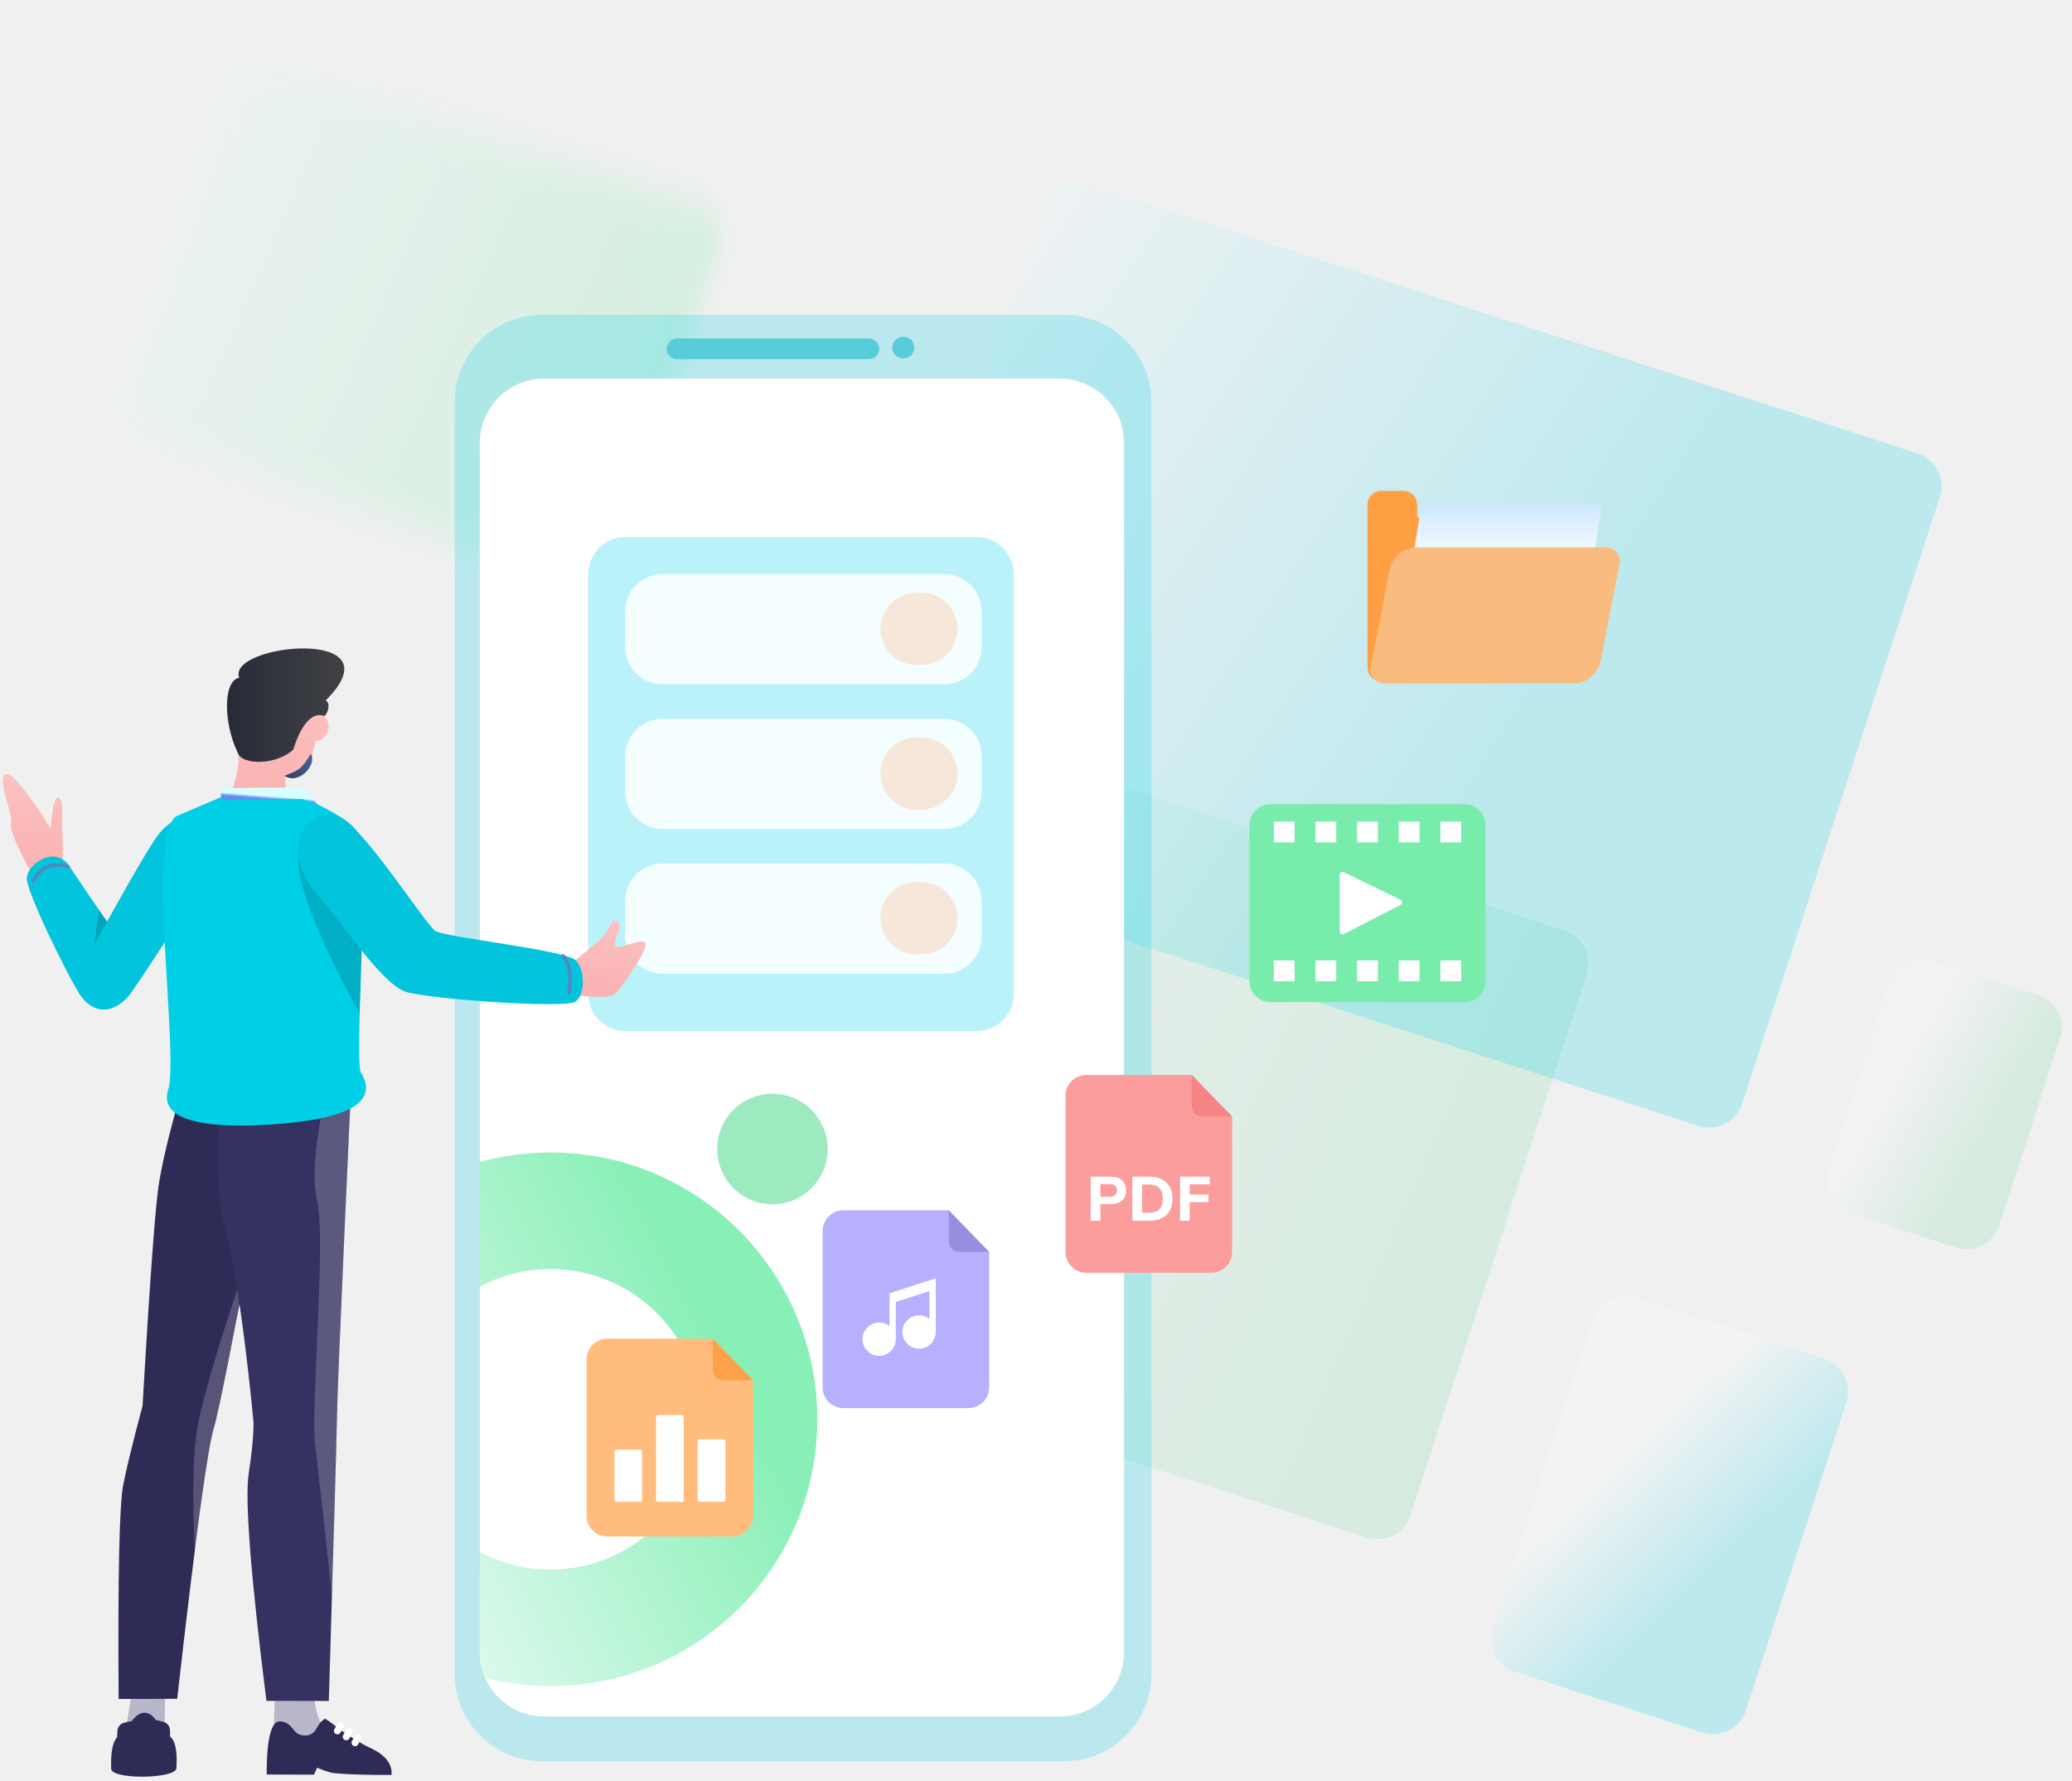
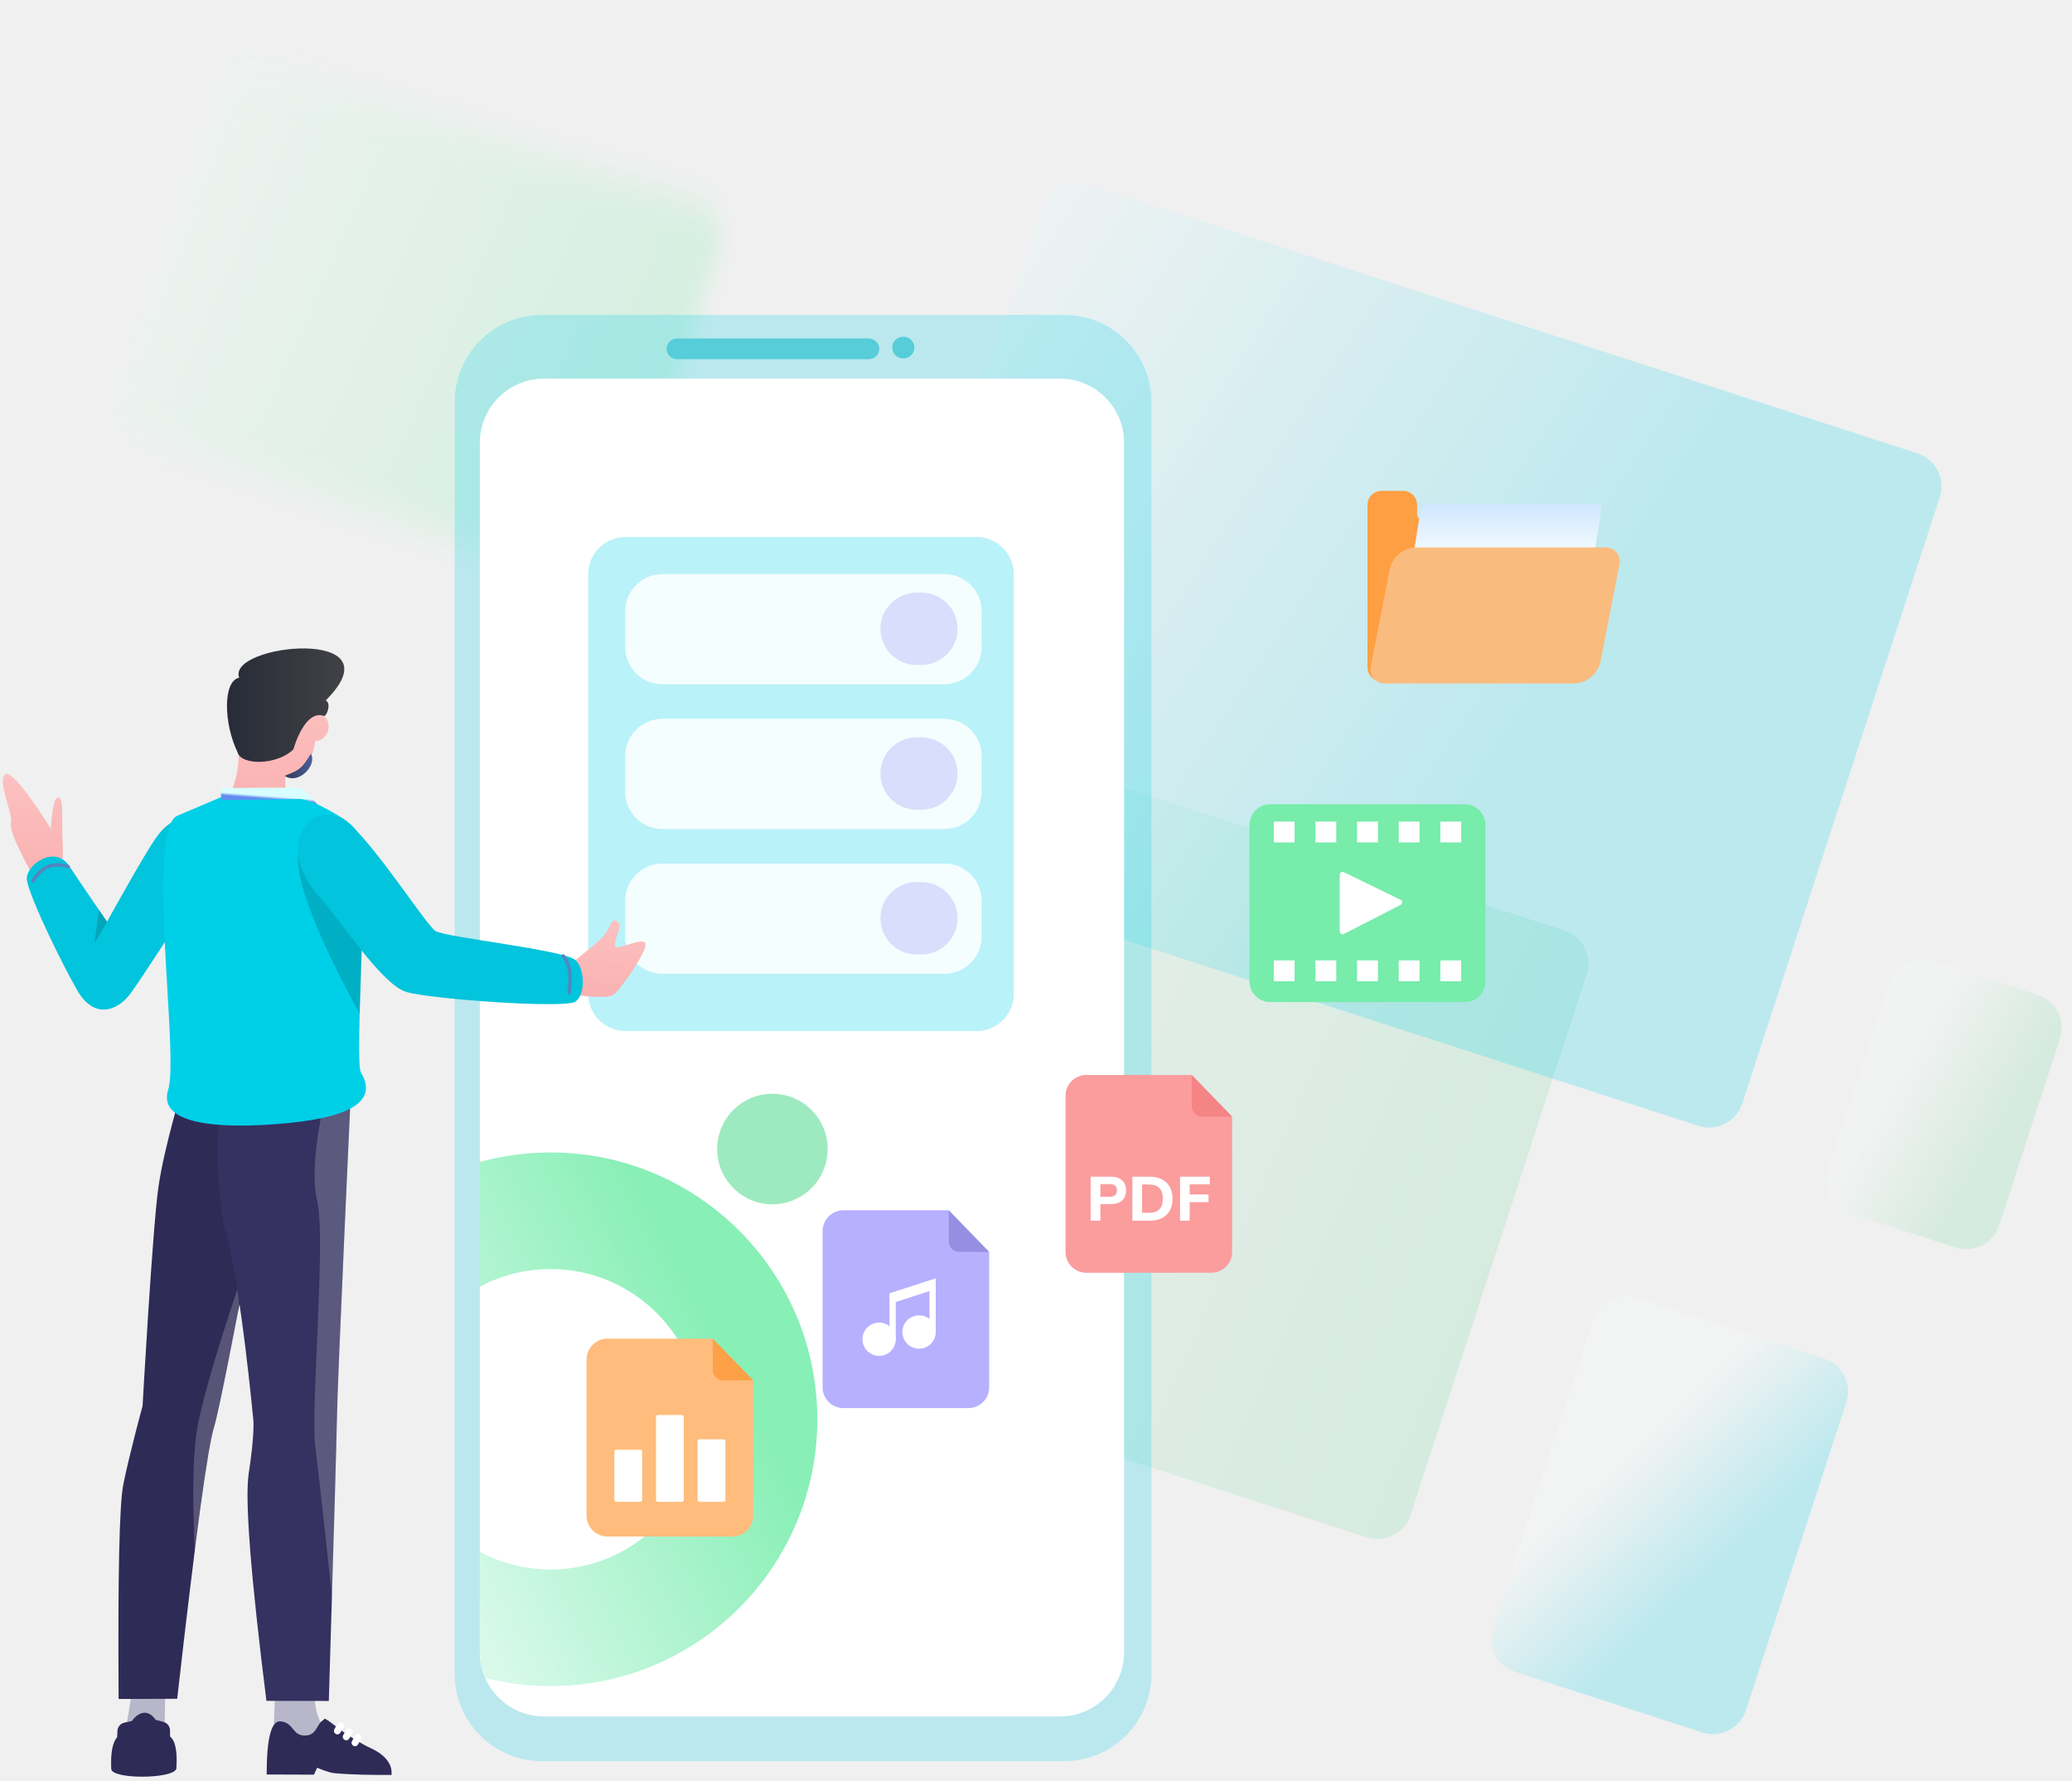
<svg xmlns="http://www.w3.org/2000/svg" xmlns:xlink="http://www.w3.org/1999/xlink" width="597px" height="513px" viewBox="0 0 597 513" version="1.1">
  <defs>
    <linearGradient x1="-27.329%" y1="60.468%" x2="100%" y2="70.075%" id="linearGradient-1">
      <stop stop-color="#FAFEFF" offset="0%" />
      <stop stop-color="#28C76F" offset="100%" />
    </linearGradient>
    <linearGradient x1="-16.145%" y1="50%" x2="63.611%" y2="66.341%" id="linearGradient-2">
      <stop stop-color="#FAFEFF" offset="0%" />
      <stop stop-color="#00CFE8" offset="100%" />
    </linearGradient>
    <linearGradient x1="-27.329%" y1="60.412%" x2="100%" y2="69.966%" id="linearGradient-3">
      <stop stop-color="#FAFEFF" offset="0%" />
      <stop stop-color="#77ECAB" offset="100%" />
    </linearGradient>
    <filter x="-7.9%" y="-10.6%" width="115.8%" height="121.1%" filterUnits="objectBoundingBox" id="filter-4">
      <feGaussianBlur stdDeviation="4" in="SourceGraphic" />
    </filter>
    <linearGradient x1="19.659%" y1="50%" x2="56.243%" y2="79.076%" id="linearGradient-5">
      <stop stop-color="#FAFEFF" offset="0%" />
      <stop stop-color="#00CFE8" offset="100%" />
    </linearGradient>
    <linearGradient x1="14.541%" y1="68.571%" x2="72.927%" y2="85.614%" id="linearGradient-6">
      <stop stop-color="#FAFEFF" offset="0%" />
      <stop stop-color="#28C76F" offset="100%" />
    </linearGradient>
    <path d="M18.522,0 L167.098,0 C177.327,-1.64974968e-14 185.62,8.293 185.62,18.522 L185.62,366.983 C185.62,377.212 177.327,385.505 167.098,385.505 L18.522,385.505 C8.293,385.505 5.42620445e-14,377.212 5.65620158e-14,366.983 L5.65620158e-14,18.522 C5.88619871e-14,8.293 8.293,-1.67360005e-15 18.522,0 Z" id="path-7" />
    <linearGradient x1="0.018%" y1="76.568%" x2="81.727%" y2="34.516%" id="linearGradient-9">
      <stop stop-color="#F8FDFF" offset="0%" />
      <stop stop-color="#88EFB6" offset="100%" />
    </linearGradient>
    <linearGradient x1="62.11%" y1="31.381%" x2="62.11%" y2="-27.478%" id="linearGradient-10">
      <stop stop-color="#F8FDFF" offset="0%" />
      <stop stop-color="#AAD4FF" offset="100%" />
    </linearGradient>
    <linearGradient x1="44.165%" y1="-28.186%" x2="50%" y2="91.05%" id="linearGradient-11">
      <stop stop-color="#FDC6C6" offset="0%" />
      <stop stop-color="#FAB2B2" offset="100%" />
    </linearGradient>
    <linearGradient x1="91.808%" y1="88.138%" x2="-20.059%" y2="88.138%" id="linearGradient-12">
      <stop stop-color="#3F4044" offset="0%" />
      <stop stop-color="#222735" offset="100%" />
    </linearGradient>
    <linearGradient x1="-18.144%" y1="57.498%" x2="171.028%" y2="78.712%" id="linearGradient-13">
      <stop stop-color="#4D63A0" offset="0%" />
      <stop stop-color="#222735" offset="100%" />
    </linearGradient>
    <linearGradient x1="47.464%" y1="-28.186%" x2="50%" y2="91.05%" id="linearGradient-14">
      <stop stop-color="#FDC6C6" offset="0%" />
      <stop stop-color="#FAB2B2" offset="100%" />
    </linearGradient>
    <linearGradient x1="62.492%" y1="44.072%" x2="69.153%" y2="58.936%" id="linearGradient-15">
      <stop stop-color="#D7FFFF" offset="0%" />
      <stop stop-color="#648BF0" offset="100%" />
    </linearGradient>
    <linearGradient x1="42.314%" y1="-27.819%" x2="50%" y2="90.858%" id="linearGradient-16">
      <stop stop-color="#FDC6C6" offset="0%" />
      <stop stop-color="#FAB2B2" offset="100%" />
    </linearGradient>
  </defs>
  <g id="📝-Pages-New" stroke="none" stroke-width="1" fill="none" fill-rule="evenodd">
    <g id="Under-Maintenance" transform="translate(-422, -285)">
      <g id="Illustration" transform="translate(422, 300)">
        <g id="Shape" transform="translate(31, 0)">
          <path d="M171.745,213.977 L396.818,213.805 C402.341,213.801 406.821,218.275 406.826,223.798 C406.826,223.803 406.826,223.808 406.826,223.813 L406.7,387.728 C406.696,393.245 402.225,397.716 396.708,397.721 L171.635,397.893 C166.112,397.897 161.631,393.423 161.627,387.9 C161.627,387.895 161.627,387.89 161.627,387.885 L161.753,223.97 C161.757,218.453 166.228,213.981 171.745,213.977 Z" id="Rectangle" fill="url(#linearGradient-1)" opacity="0.129" transform="translate(284.2264, 305.849) rotate(18) translate(-284.2264, -305.849) " />
          <path d="M244.167,71.88 L496.139,71.688 C501.662,71.684 506.142,76.157 506.146,81.68 C506.146,81.685 506.146,81.69 506.146,81.696 L506.006,265.494 C506.001,271.011 501.53,275.482 496.013,275.486 L244.042,275.678 C238.519,275.683 234.039,271.209 234.034,265.686 C234.034,265.681 234.034,265.676 234.034,265.671 L234.175,81.873 C234.179,76.356 238.651,71.885 244.167,71.88 Z" id="Rectangle" fill="url(#linearGradient-2)" opacity="0.216" transform="translate(370.0903, 173.6832) rotate(18) translate(-370.0903, -173.6832) " />
          <path d="M23.998,20.908 L155.425,20.807 C160.948,20.803 165.428,25.277 165.432,30.8 C165.432,30.805 165.432,30.81 165.432,30.815 L165.361,124.147 C165.357,129.664 160.885,134.135 155.369,134.139 L23.941,134.239 C18.419,134.244 13.938,129.77 13.934,124.247 C13.934,124.242 13.934,124.237 13.934,124.232 L14.005,30.9 C14.009,25.383 18.481,20.912 23.998,20.908 Z" id="Rectangle" fill="url(#linearGradient-3)" opacity="0.227" filter="url(#filter-4)" transform="translate(89.6831, 77.52342) rotate(18) translate(-89.6831, -77.52342) " />
          <path d="M421.71,364.921 L478.42,364.878 C483.943,364.874 488.423,369.347 488.428,374.87 C488.428,374.875 488.428,374.88 488.428,374.886 L488.356,468.217 C488.352,473.734 483.881,478.205 478.364,478.21 L421.654,478.253 C416.131,478.257 411.651,473.783 411.646,468.26 C411.646,468.255 411.646,468.25 411.646,468.245 L411.718,374.914 C411.722,369.397 416.193,364.925 421.71,364.921 Z" id="Rectangle" fill="url(#linearGradient-5)" opacity="0.216" transform="translate(450.0369, 421.5654) rotate(18) translate(-450.0369, -421.5654) " />
          <path d="M513.264,264.906 L545.068,264.881 C550.59,264.877 555.071,269.351 555.075,274.874 C555.075,274.879 555.075,274.884 555.075,274.889 L555.032,331.437 C555.028,336.954 550.556,341.426 545.04,341.43 L513.236,341.454 C507.713,341.458 503.232,336.985 503.228,331.462 C503.228,331.457 503.228,331.452 503.228,331.446 L503.271,274.898 C503.275,269.381 507.747,264.91 513.264,264.906 Z" id="Rectangle" fill="url(#linearGradient-6)" opacity="0.129" transform="translate(529.1516, 303.1677) rotate(18) translate(-529.1516, -303.1677) " />
        </g>
        <g id="Cloud-Storage" transform="translate(0, 76)">
          <g id="Phone1" transform="translate(131.0107, -0.2657)">
            <path d="M25.137,0 L175.622,0 C189.504,-6.10293932e-15 200.759,11.254 200.759,25.137 L200.759,391.594 C200.759,405.477 189.504,416.731 175.622,416.731 L25.137,416.731 C11.254,416.731 3.15183647e-14,405.477 -2.82810079e-14,391.594 L-2.82810079e-14,25.137 C-3.3533872e-14,11.254 11.254,-1.00248804e-15 25.137,0 Z" id="Rectangle" fill-opacity="0.225" fill="#00CFE8" />
            <g id="Group-52" transform="translate(7.240478, 18.34999)">
              <mask id="mask-8" fill="white">
                <use xlink:href="#path-7" />
              </mask>
              <use id="Rectangle" fill="#FFFFFF" xlink:href="#path-7" />
              <ellipse id="Oval" fill-opacity="0.642" fill="#68DE9E" mask="url(#mask-8)" cx="84.304" cy="221.997" rx="15.921" ry="15.924" />
              <path d="M20.372,222.992 C62.825,222.992 97.24,257.413 97.24,299.874 C97.24,342.334 62.825,376.755 20.372,376.755 C-22.081,376.755 -56.495,342.334 -56.495,299.874 C-56.495,257.413 -22.081,222.992 20.372,222.992 Z M20.372,256.581 C-3.533,256.581 -22.913,275.964 -22.913,299.874 C-22.913,323.783 -3.533,343.166 20.372,343.166 C44.278,343.166 63.657,323.783 63.657,299.874 C63.657,275.964 44.278,256.581 20.372,256.581 Z" id="Oval" fill="url(#linearGradient-9)" mask="url(#mask-8)" />
            </g>
            <path d="M119.222,6.798 C120.939,6.798 122.331,8.135 122.331,9.784 C122.331,11.396 121,12.71 119.336,12.767 L119.222,12.769 L64.159,12.769 C62.442,12.769 61.05,11.433 61.05,9.784 C61.05,8.171 62.381,6.858 64.045,6.8 L64.159,6.798 L119.222,6.798 Z" id="Path" fill="#56CDD9" fill-rule="nonzero" />
            <path d="M129.335,6.3 C131.053,6.3 132.445,7.693 132.445,9.41 C132.445,11.09 131.114,12.459 129.449,12.519 L129.335,12.521 L129.172,12.521 C127.455,12.521 126.063,11.128 126.063,9.41 C126.063,7.731 127.394,6.362 129.058,6.302 L129.172,6.3 L129.335,6.3 Z" id="Path" fill="#56CDD9" fill-rule="nonzero" />
          </g>
          <g id="Group-28" transform="translate(307.0107, 218.7343)">
            <path d="M6,0 L36.364,0 L36.364,0 L48,12 L48,51 C48,54.314 45.314,57 42,57 L6,57 C2.686,57 4.05812251e-16,54.314 0,51 L0,6 C-4.05812251e-16,2.686 2.686,6.08718376e-16 6,0 Z" id="Rectangle" fill="#FB9C9D" />
            <path d="M10.041,42 L10.041,37.23 L13.065,37.23 C14.445,37.23 15.519,36.882 16.287,36.186 C17.055,35.49 17.439,34.518 17.439,33.27 C17.439,32.022 17.055,31.05 16.287,30.354 C15.519,29.658 14.445,29.31 13.065,29.31 L13.065,29.31 L7.233,29.31 L7.233,42 L10.041,42 Z M12.705,35.106 L10.041,35.106 L10.041,31.452 L12.705,31.452 C13.413,31.452 13.941,31.602 14.289,31.902 C14.637,32.202 14.811,32.664 14.811,33.288 C14.811,34.5 14.109,35.106 12.705,35.106 L12.705,35.106 Z M24.189,42 C25.581,42 26.775,41.748 27.771,41.244 C28.767,40.74 29.526,40.011 30.048,39.057 C30.57,38.103 30.831,36.966 30.831,35.646 C30.831,34.326 30.567,33.192 30.039,32.244 C29.511,31.296 28.749,30.57 27.753,30.066 C26.757,29.562 25.569,29.31 24.189,29.31 L24.189,29.31 L19.257,29.31 L19.257,42 L24.189,42 Z M23.991,39.732 L22.065,39.732 L22.065,31.578 L23.991,31.578 C26.691,31.578 28.041,32.934 28.041,35.646 C28.041,38.37 26.691,39.732 23.991,39.732 L23.991,39.732 Z M35.763,42 L35.763,36.654 L41.199,36.654 L41.199,34.44 L35.763,34.44 L35.763,31.524 L41.559,31.524 L41.559,29.31 L32.991,29.31 L32.991,42 L35.763,42 Z" id="PDF" fill="#FFFFFF" />
            <path d="M48,12 L39.364,12 C37.707,12 36.364,10.657 36.364,9 L36.364,0 L36.364,0 L48,12 Z" id="Path" fill="#EA5455" fill-rule="nonzero" opacity="0.34" />
          </g>
          <g id="Group-28" transform="translate(169.0107, 294.7343)">
            <path d="M6,0 L36.364,0 L36.364,0 L48,12 L48,51 C48,54.314 45.314,57 42,57 L6,57 C2.686,57 4.05812251e-16,54.314 0,51 L0,6 C-4.05812251e-16,2.686 2.686,6.08718376e-16 6,0 Z" id="Rectangle" fill="#FFBC7C" />
            <path d="M8.5,32 L15.5,32 C15.776,32 16,32.224 16,32.5 L16,46.5 C16,46.776 15.776,47 15.5,47 L8.5,47 C8.224,47 8,46.776 8,46.5 L8,32.5 C8,32.224 8.224,32 8.5,32 Z" id="Rectangle" fill="#FFFFFF" />
            <path d="M20.5,22 L27.5,22 C27.776,22 28,22.224 28,22.5 L28,46.5 C28,46.776 27.776,47 27.5,47 L20.5,47 C20.224,47 20,46.776 20,46.5 L20,22.5 C20,22.224 20.224,22 20.5,22 Z" id="Rectangle" fill="#FFFFFF" />
            <path d="M32.5,29 L39.5,29 C39.776,29 40,29.224 40,29.5 L40,46.5 C40,46.776 39.776,47 39.5,47 L32.5,47 C32.224,47 32,46.776 32,46.5 L32,29.5 C32,29.224 32.224,29 32.5,29 Z" id="Rectangle" fill="#FFFFFF" />
            <path d="M48,12 L39.364,12 C37.707,12 36.364,10.657 36.364,9 L36.364,0 L36.364,0 L48,12 Z" id="Path" fill="#FC9735" fill-rule="nonzero" opacity="0.733" />
          </g>
          <g id="Group-28" transform="translate(237.0107, 257.7343)">
            <path d="M6,0 L36.364,0 L36.364,0 L48,12 L48,51 C48,54.314 45.314,57 42,57 L6,57 C2.686,57 4.05812251e-16,54.314 0,51 L0,6 C-4.05812251e-16,2.686 2.686,6.08718376e-16 6,0 Z" id="Rectangle" fill="#B7B0FF" />
            <g id="Group-31" transform="translate(11, 19)" fill="#FFFFFF">
              <path d="M5.291,22.95 C7.942,22.95 10.091,20.801 10.091,18.15 C10.091,15.499 7.942,13.35 5.291,13.35 C2.64,13.35 0.491,15.499 0.491,18.15 C0.491,20.801 2.64,22.95 5.291,22.95 Z" id="Oval" />
              <path d="M16.8,20.878 C19.451,20.878 21.6,18.729 21.6,16.078 C21.6,13.427 19.451,11.278 16.8,11.278 C14.149,11.278 12,13.427 12,16.078 C12,18.729 14.149,20.878 16.8,20.878 Z" id="Oval" />
              <polygon id="Path" points="21.6 0.604 21.6 15.717 19.8 15.717 19.799 4.278 10.077 7.429 10.077 18.006 8.277 18.006 8.278 4.921" />
            </g>
            <path d="M48,12 L39.364,12 C37.707,12 36.364,10.657 36.364,9 L36.364,0 L36.364,0 L48,12 Z" id="Path" fill="#564EA6" fill-rule="nonzero" opacity="0.34" />
          </g>
          <g id="Group-73" transform="translate(231.0107, 135.2343) scale(-1, 1) translate(-231.0107, -135.2343) translate(169.0107, 63.7343)">
            <path d="M11.641,0 L112.796,0 C118.734,-1.09082333e-15 123.548,4.814 123.548,10.752 L123.548,131.612 C123.548,137.551 118.734,142.364 112.796,142.364 L11.641,142.364 C5.703,142.364 0.889,137.551 0.889,131.612 L0.889,10.752 C0.889,4.814 5.703,2.86718017e-15 11.641,0 Z" id="Rectangle" fill="#00CFE8" opacity="0.273" />
            <path d="M20.918,10.677 L102.13,10.677 C108.068,10.677 112.882,15.491 112.882,21.429 L112.882,31.679 C112.882,37.617 108.068,42.431 102.13,42.431 L20.918,42.431 C14.98,42.431 10.166,37.617 10.166,31.679 L10.166,21.429 C10.166,15.491 14.98,10.677 20.918,10.677 Z" id="Rectangle" fill="#F4FEFF" />
-             <path d="M27.537,16.016 L28.904,16.016 C34.662,16.016 39.331,20.684 39.331,26.443 C39.331,32.202 34.662,36.87 28.904,36.87 L27.537,36.87 C21.778,36.87 17.11,32.202 17.11,26.443 C17.11,20.684 21.778,16.016 27.537,16.016 Z" id="Rectangle" fill-opacity="0.21" fill="#ff914d" />
+             <path d="M27.537,16.016 L28.904,16.016 C34.662,16.016 39.331,20.684 39.331,26.443 C39.331,32.202 34.662,36.87 28.904,36.87 L27.537,36.87 C21.778,36.87 17.11,32.202 17.11,26.443 C17.11,20.684 21.778,16.016 27.537,16.016 Z" id="Rectangle" fill-opacity="0.21" fill="#7367F0" />
            <path d="M20.918,52.386 L102.13,52.386 C108.068,52.386 112.882,57.2 112.882,63.138 L112.882,73.388 C112.882,79.326 108.068,84.14 102.13,84.14 L20.918,84.14 C14.98,84.14 10.166,79.326 10.166,73.388 L10.166,63.138 C10.166,57.2 14.98,52.386 20.918,52.386 Z" id="Rectangle" fill="#F4FEFF" />
-             <path d="M27.537,57.724 L28.904,57.724 C34.662,57.724 39.331,62.393 39.331,68.151 C39.331,73.91 34.662,78.579 28.904,78.579 L27.537,78.579 C21.778,78.579 17.11,73.91 17.11,68.151 C17.11,62.393 21.778,57.724 27.537,57.724 Z" id="Rectangle" fill-opacity="0.21" fill="#ff914d" />
+             <path d="M27.537,57.724 L28.904,57.724 C34.662,57.724 39.331,62.393 39.331,68.151 C39.331,73.91 34.662,78.579 28.904,78.579 L27.537,78.579 C21.778,78.579 17.11,73.91 17.11,68.151 C17.11,62.393 21.778,57.724 27.537,57.724 Z" id="Rectangle" fill-opacity="0.21" fill="#7367F0" />
            <path d="M20.918,94.094 L102.13,94.094 C108.068,94.094 112.882,98.908 112.882,104.846 L112.882,115.096 C112.882,121.034 108.068,125.848 102.13,125.848 L20.918,125.848 C14.98,125.848 10.166,121.034 10.166,115.096 L10.166,104.846 C10.166,98.908 14.98,94.094 20.918,94.094 Z" id="Rectangle" fill="#F4FEFF" />
-             <path d="M27.537,99.433 L28.904,99.433 C34.662,99.433 39.331,104.101 39.331,109.86 C39.331,115.618 34.662,120.287 28.904,120.287 L27.537,120.287 C21.778,120.287 17.11,115.618 17.11,109.86 C17.11,104.101 21.778,99.433 27.537,99.433 Z" id="Rectangle" fill-opacity="0.21" fill="#ff914d" />
+             <path d="M27.537,99.433 L28.904,99.433 C34.662,99.433 39.331,104.101 39.331,109.86 C39.331,115.618 34.662,120.287 28.904,120.287 L27.537,120.287 C21.778,120.287 17.11,115.618 17.11,109.86 C17.11,104.101 21.778,99.433 27.537,99.433 Z" id="Rectangle" fill-opacity="0.21" fill="#7367F0" />
          </g>
          <g id="Group-37" transform="translate(394.0107, 49.7343)">
            <path d="M4,0.706 L10.295,0.706 C12.505,0.706 14.295,2.496 14.295,4.706 L14.295,7.54 C14.295,8.213 14.841,8.759 15.515,8.759 L60.926,8.759 C63.136,8.759 64.926,10.55 64.926,12.759 L64.926,51.573 C64.926,53.782 63.136,55.573 60.926,55.573 L4,55.573 C1.791,55.573 -2.83808297e-15,53.782 0,51.573 L0,4.706 C-2.705415e-16,2.496 1.791,0.706 4,0.706 Z" id="Rectangle" fill="#FF9F43" />
            <path d="M16.607,4.516 L66.201,4.516 C66.875,4.516 67.421,5.062 67.421,5.735 C67.421,5.799 67.416,5.864 67.405,5.927 L59.954,52.641 C59.86,53.232 59.35,53.668 58.75,53.668 L9.156,53.668 C8.483,53.668 7.937,53.122 7.937,52.449 C7.937,52.384 7.942,52.32 7.952,52.257 L15.403,5.543 C15.497,4.951 16.008,4.516 16.607,4.516 Z" id="Rectangle" fill="url(#linearGradient-10)" />
            <path d="M72.621,21.762 L67.185,49.719 C66.454,53.478 63.162,56.192 59.332,56.192 L4.853,56.192 C2.643,56.192 0.853,54.401 0.853,52.192 C0.853,51.936 0.877,51.68 0.926,51.429 L6.362,23.472 C7.093,19.712 10.385,16.998 14.215,16.998 L68.694,16.998 C70.903,16.998 72.694,18.789 72.694,20.998 C72.694,21.255 72.67,21.51 72.621,21.762 Z" id="Rectangle" fill="#FABB7E" />
          </g>
          <g id="Group-28" transform="translate(360.0107, 140.7343)">
            <path d="M6,0 L62,0 C65.314,1.44626758e-15 68,2.686 68,6 L68,51 C68,54.314 65.314,57 62,57 L6,57 C2.686,57 3.9323804e-15,54.314 0,51 L0,6 C-1.29399067e-15,2.686 2.686,-2.79460044e-16 6,0 Z" id="Rectangle" fill="#77ECAB" />
            <path d="M26,20.306 L26,36.663 C26,37.114 26.366,37.48 26.816,37.48 C26.946,37.48 27.074,37.449 27.189,37.39 L43.547,28.995 C43.948,28.789 44.106,28.297 43.901,27.896 C43.82,27.738 43.69,27.612 43.532,27.534 L27.174,19.571 C26.768,19.374 26.28,19.543 26.082,19.948 C26.028,20.06 26,20.182 26,20.306 Z" id="Path-6" fill="#FFFFFF" />
            <rect id="Rectangle" fill="#FFFFFF" x="7" y="5" width="6" height="6" />
            <rect id="Rectangle" fill="#FFFFFF" x="19" y="5" width="6" height="6" />
            <rect id="Rectangle" fill="#FFFFFF" x="31" y="5" width="6" height="6" />
            <rect id="Rectangle" fill="#FFFFFF" x="43" y="5" width="6" height="6" />
            <rect id="Rectangle" fill="#FFFFFF" x="55" y="5" width="6" height="6" />
            <rect id="Rectangle" fill="#FFFFFF" x="7" y="45" width="6" height="6" />
            <rect id="Rectangle" fill="#FFFFFF" x="19" y="45" width="6" height="6" />
            <rect id="Rectangle" fill="#FFFFFF" x="31" y="45" width="6" height="6" />
            <rect id="Rectangle" fill="#FFFFFF" x="43" y="45" width="6" height="6" />
            <rect id="Rectangle" fill="#FFFFFF" x="55" y="45" width="6" height="6" />
          </g>
          <g id="Men3.6" transform="translate(93.01068, 258.2343) scale(-1, 1) translate(-93.01068, -258.2343) translate(0.010677, 94.7343)">
            <g id="Head1" transform="translate(104.9358, 10.40496) scale(-1, 1) translate(-104.9358, -10.40496) translate(87.52941, 0.465751)" />
            <g id="RLeg" transform="translate(105.4332, 126.6937)">
              <polygon id="Path" fill="#B8B6C9" points="42.152 172.765 45.755 194.521 33.327 194.455 32.907 172.424" />
              <path d="M46.742,186.308 L46.83,188.141 C48.157,189.608 48.724,192.641 48.532,197.239 C48.532,200.315 30.75,200.224 29.764,197.239 C29.427,192.249 30.032,189.151 31.578,187.945 L31.587,186.175 C31.594,185.026 32.371,184.024 33.486,183.726 L35.736,183.124 C37.678,180.301 40.325,180.4 42.592,183.477 L44.724,183.937 C45.859,184.183 46.687,185.155 46.742,186.308 Z" id="Path" fill="#2F2B57" />
              <path d="M0,1.255 C0,1.255 16.07,89.535 18.888,98.728 C20.766,104.857 24.31,130.97 29.52,177.066 L46.4,177.115 C46.639,141.63 46.191,121.036 45.054,115.333 C43.349,106.779 39.5,92.69 39.5,92.69 C39.5,92.69 36.64,41.545 34.93,29.615 C33.219,17.684 27.728,0 27.728,0 L0,1.255 Z" id="Path" fill="#2F2B57" />
              <path d="M12.23,66.743 L10.688,54.727 L11.816,58.036 C17.434,74.609 21.254,87.475 23.275,96.632 C24.977,104.338 25.334,117.642 24.348,136.543 L23.228,127.281 C21.612,114.165 20.041,102.654 18.93,98.87 L18.82,98.503 C17.777,94.908 15.176,82.017 12.23,66.743 Z" id="Path" fill-opacity="0.192" fill="#FFFFFF" />
            </g>
            <g id="LLeg" transform="translate(72.60963, 127.6876)">
              <path d="M34.149,174.863 L22.805,174.939 L22.802,175.257 C22.765,176.819 22.339,183.709 17.784,186.354 L16.875,186.89 C11.746,189.963 4.65,194.906 4.65,194.906 L35.015,195.939 L34.149,174.863 Z" id="Path" fill="#B8B6C9" />
              <path d="M32.58,182.579 C35.239,182.335 36.569,187.437 36.569,197.886 L22.951,197.936 L22.028,195.939 L21.161,196.287 C19.315,197.013 18.003,197.413 17.227,197.488 L16.506,197.554 C12.688,197.884 7.397,198.039 0.632,198.018 L0.61,197.901 C0.495,197.193 0.192,193.412 6.072,190.539 L6.348,190.407 C13.052,187.266 17.964,182.83 19.024,182.239 L19.076,182.212 C20.026,181.745 19.406,181.481 20.756,182.579 C22.106,183.677 22.328,186.565 25.387,186.656 C29.323,186.772 28.59,182.947 32.58,182.579 Z" id="Path" fill="#2F2B57" />
              <path d="M48.299,41.869 C43.948,57.557 40.402,95.868 40.402,95.868 C40.402,95.868 40.001,99.904 41.735,111.084 C42.89,118.537 41.191,140.398 36.638,176.666 L18.662,176.702 C17.184,127.98 16.41,101.056 16.34,95.932 C16.176,83.947 12.289,0.851 12.289,0.851 L49.675,0 C49.675,0 52.65,26.18 48.299,41.869 Z" id="Path" fill="#353160" />
              <path d="M22.086,32.298 L22.016,32.605 C19.433,43.465 23.862,91.593 22.601,103.037 L22.099,107.131 C21.223,114.488 19.74,127.901 17.65,147.369 L17.197,131.073 C16.78,115.587 16.427,101.015 16.35,96.583 L16.34,95.932 C16.176,83.947 12.289,0.851 12.289,0.851 L19.283,0.693 L19.589,2.037 C22.676,15.806 23.509,25.893 22.086,32.298 L22.086,32.298 Z" id="Path" fill-opacity="0.192" fill="#FFFFFF" />
              <line x1="16.177" y1="185.315" x2="15.316" y2="183.822" id="Path-47" stroke="#FFFFFF" stroke-width="2" stroke-linecap="round" />
              <line x1="13.64" y1="187.021" x2="12.78" y2="185.528" id="Path-47" stroke="#FFFFFF" stroke-width="2" stroke-linecap="round" />
              <line x1="11.104" y1="188.727" x2="10.243" y2="187.234" id="Path-47" stroke="#FFFFFF" stroke-width="2" stroke-linecap="round" />
            </g>
            <g id="Head" transform="translate(86.53476, 0.465751)">
              <path d="M7.499,19.704 C3.594,20.131 3.871,26.991 8.624,27.349 C9.596,33.962 13.061,37.112 17.285,37.477 L17.051,47.479 L35.735,47.468 C35.735,47.468 30.474,40.402 30.736,30.729 C30.998,21.055 30.56,11.968 30.56,11.968 L6.359,12.401 L7.499,19.704 Z" id="Path" fill="url(#linearGradient-11)" />
              <path d="M28.73,15.629 C30.414,16.442 29.074,20.115 28.221,20.115 C24.31,18.569 21.067,24.134 19.419,29.723 C14.737,34.313 4.394,34.414 3.325,30.575 C-0.72,22.166 -0.919,10.008 3.802,9.069 C0.096,-0.702 50.146,-5.814 28.73,15.629 Z" id="Path" fill="url(#linearGradient-12)" transform="translate(17.1775, 16.97888) scale(-1, 1) translate(-17.1775, -16.97888) " />
              <path d="M9.804,31.096 C9.997,30.674 11.143,33.559 12.996,35.105 C14.913,36.705 17.792,37.173 17.285,37.477 C13.395,39.806 8.238,34.529 9.804,31.096 Z" id="Path-45" fill="url(#linearGradient-13)" />
            </g>
            <g id="Group-9" transform="translate(124.3316, 37.24083)">
              <path d="M44.167,29.332 C44.167,29.332 43.346,23.805 43.607,20.168 C44.089,13.441 43.167,7.767 44.657,6.884 C46.567,5.752 47.045,15.795 47.045,15.795 C47.045,15.795 57.956,-1.966 60.23,0.18 C62.505,2.325 57.76,11.659 58.512,14.358 C59.265,17.057 51.746,30.11 51.746,30.11 L44.167,29.332 Z" id="Path" fill="url(#linearGradient-14)" />
              <path d="M3.834,32.525 C3.834,32.525 20.361,58.232 24.012,63.217 C27.842,68.445 34.605,70.76 39.405,62.42 C43.651,55.041 52.741,36.564 53.892,30.82 C54.75,26.535 45.958,20.147 41.733,26.551 C37.507,32.954 30.834,42.583 30.834,42.583 C30.834,42.583 19.859,22.702 16.438,18.011 C7.213,5.361 -6.844,16.72 3.834,32.525 Z" id="Path" fill="#02C4DC" />
              <polygon id="Path" fill-opacity="0.16" fill="#000000" points="30.834 42.583 34.465 48.835 33.142 39.185" />
              <path d="M41.935,27.118 C45.68,25.639 49.232,26.039 52.361,30.556" id="Path-54" stroke="#5386BF" stroke-linecap="round" transform="translate(47.14758, 28.45218) rotate(4) translate(-47.14758, -28.45218) " />
            </g>
            <g id="Group-17" transform="translate(80.56685, 41.21651)">
              <path d="M39.679,1.854 L20.372,1.979 L19.582,2.298 C16.397,3.604 4.569,8.689 2.365,13.045 C-1.317,20.322 3.534,78.629 1.419,82.148 C-3.042,89.571 2.786,94.689 22.149,96.626 L22.74,96.683 C42.576,98.574 60.174,97.026 56.981,87.02 C53.787,77.014 63.559,12.567 54.395,8.116 C44.584,3.942 39.679,1.854 39.679,1.854 Z" id="Path" fill="#00CFE8" />
              <path d="M18.857,16.622 C21.718,22.848 16.036,39.053 1.813,65.237 L1.637,59.388 C1.172,44.787 0.488,26.99 1.347,18.034 C10.33,11.236 16.167,10.764 18.857,16.622 Z" id="Path" fill-opacity="0.16" fill="#000000" />
              <path d="M19.073,0.146 C20.274,-0.182 40.387,0.146 41.186,0.146 C41.985,0.146 41.985,3.563 41.186,3.563 C40.698,3.563 34.46,3.47 19.072,3.284 C18.146,3.273 16.448,3.791 13.979,4.837 C16.574,1.928 18.272,0.364 19.073,0.146 Z" id="Rectangle" fill="url(#linearGradient-15)" />
            </g>
            <g id="Group-8" transform="translate(0, 48.17396)">
              <path d="M21.616,52.587 C21.616,52.587 11.086,54.259 9.1,52.617 C7.113,50.975 -0.799,39.815 0.066,37.894 C0.93,35.974 8.149,40.035 8.764,38.814 C9.555,37.246 5.472,31.649 9.05,31.323 C9.971,31.239 10.622,34.683 13.216,36.952 C15.809,39.222 22.069,44.255 22.069,44.255 L21.616,52.587 Z" id="Path" fill="url(#linearGradient-16)" />
              <path d="M85.25,3.457 C76.15,12.116 63.265,32.562 60.52,34.363 C57.774,36.165 23.431,39.798 20.197,42.731 C17.496,45.181 17.253,52.634 20.197,54.702 C23.142,56.769 61.809,53.998 68.901,51.931 C75.993,49.865 88.14,30.932 93.565,25.022 C108.739,8.495 94.35,-5.201 85.25,3.457 Z" id="Path" fill="#02C4DC" />
              <path d="M23.77,41.531 C22.069,43.52 21.211,46.419 22.069,52.083" id="Path-53" stroke="#5386BF" stroke-linecap="round" />
            </g>
          </g>
        </g>
      </g>
    </g>
  </g>
</svg>
